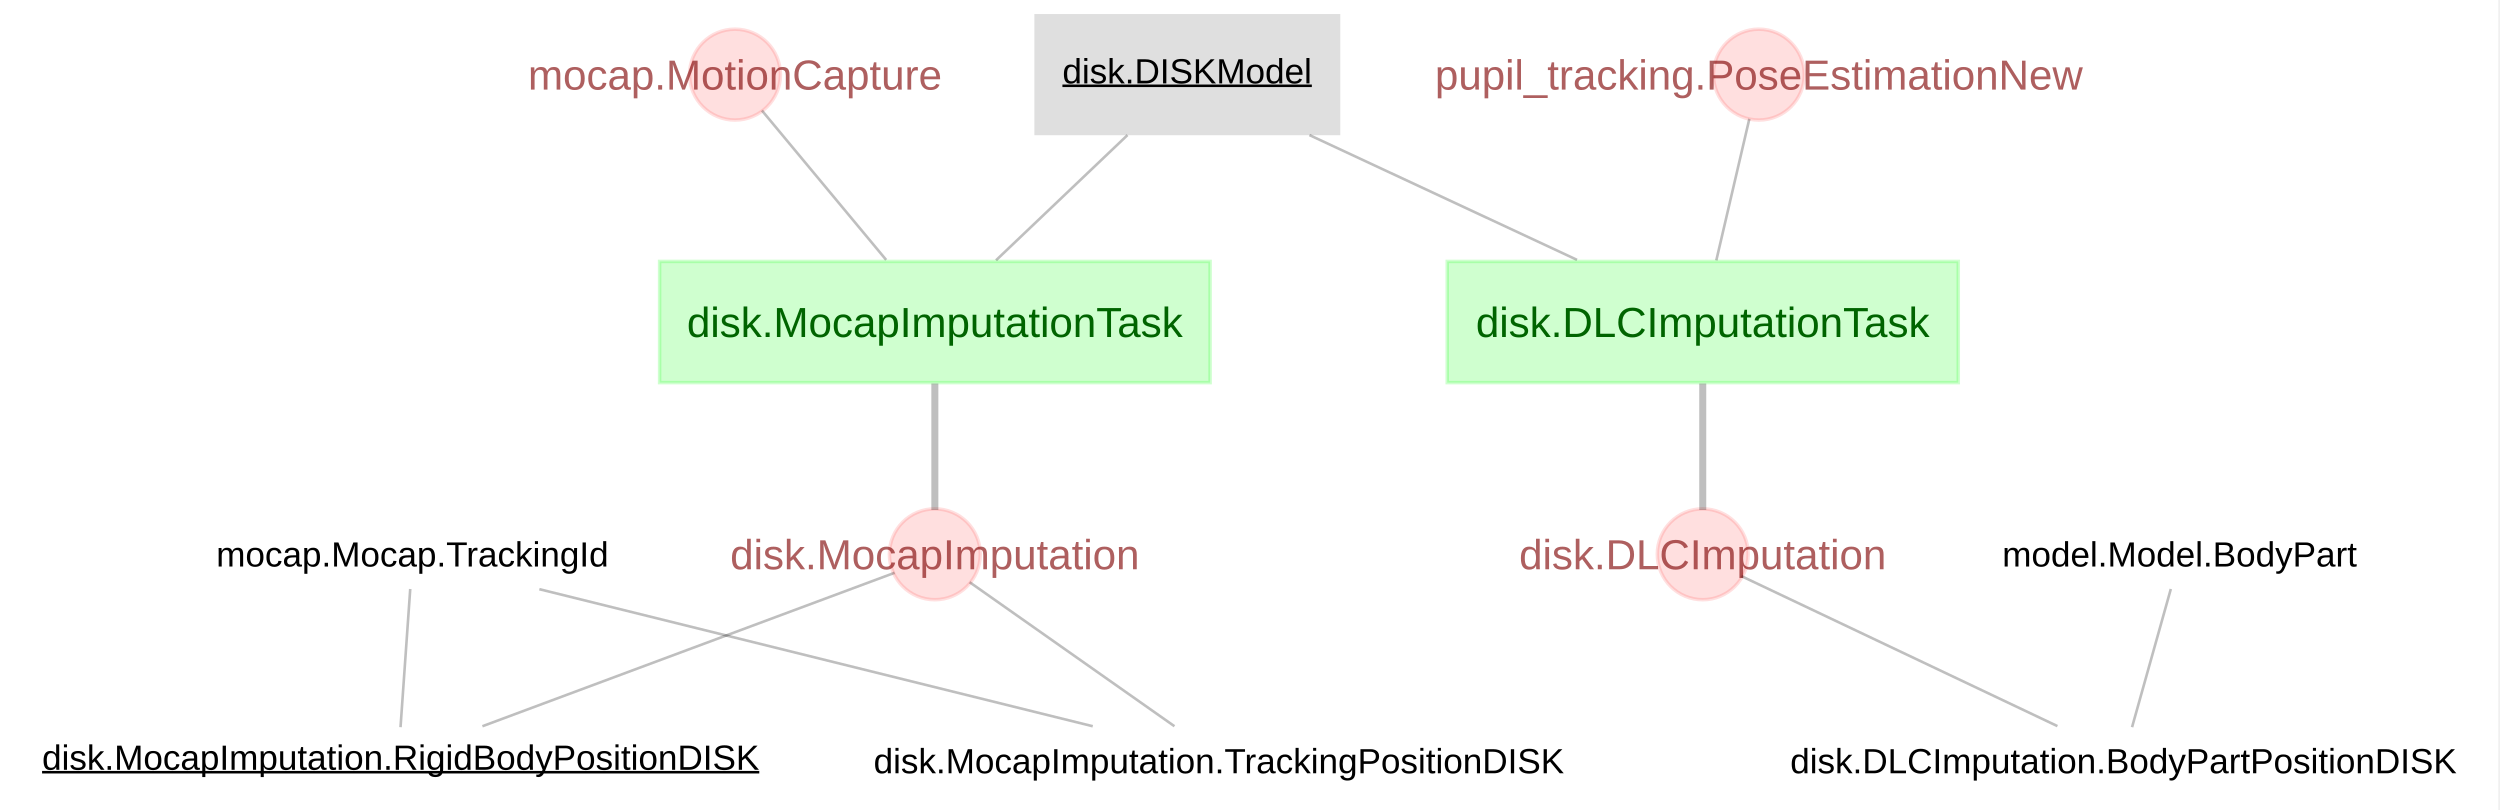
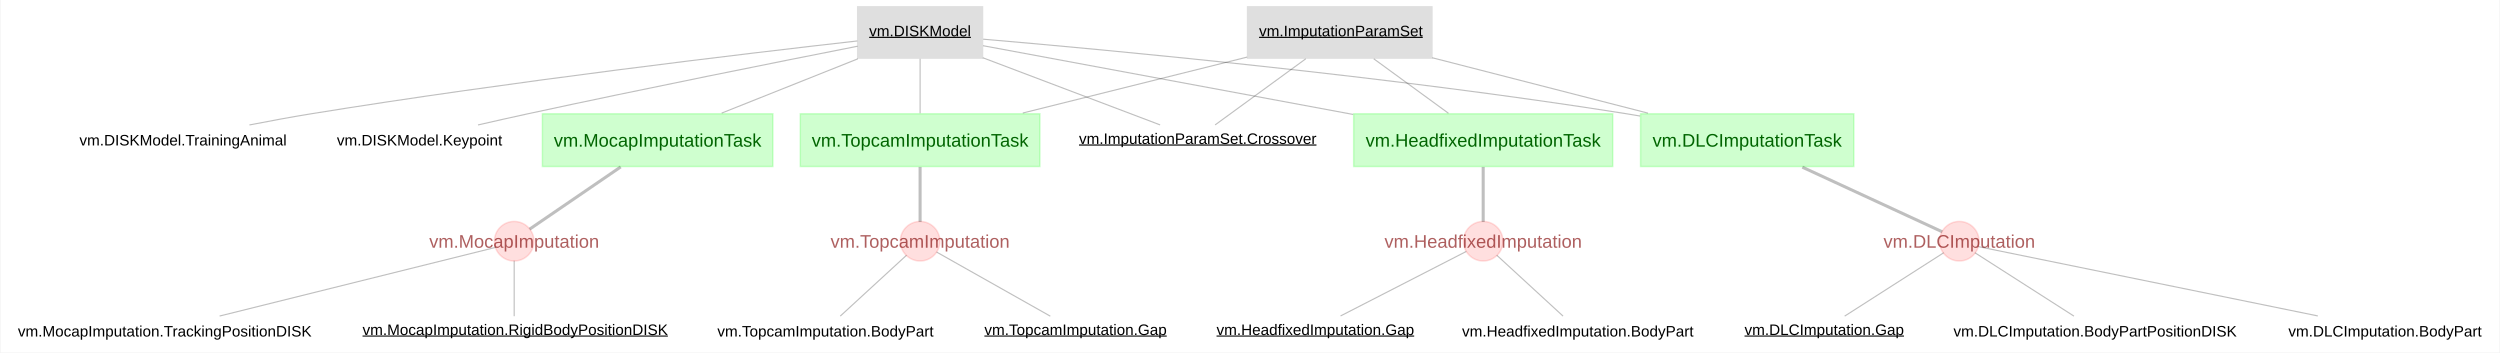
- <svg xmlns="http://www.w3.org/2000/svg" xmlns:xlink="http://www.w3.org/1999/xlink" width="713pt" height="231pt" viewBox="0.00 0.00 713.00 231.00">
+ <svg xmlns="http://www.w3.org/2000/svg" xmlns:xlink="http://www.w3.org/1999/xlink" width="1638pt" height="231pt" viewBox="0.00 0.00 1637.62 231.04">
  <g id="graph0" class="graph" transform="scale(1 1) rotate(0) translate(4 227.04)">
-     <polygon fill="white" stroke="none" points="-4,4 -4,-227.04 708.5,-227.04 708.5,4 -4,4" />
+     <polygon fill="white" stroke="none" points="-4,4 -4,-227.04 1633.62,-227.04 1633.62,4 -4,4" />
    <g id="node1" class="node">
      <g id="a_node1">
-         <a xlink:title="→ disk.MocapImputation → mocap.Mocap.TrackingId ------------------------------ frame_index           timestamps            x_pos                 y_pos                 z_pos                 uncertainty           imputed_mask          ">
-           <polygon fill="none" stroke="none" points="449.5,-20 237.75,-20 237.75,0 449.5,0 449.5,-20" />
-           <text xml:space="preserve" text-anchor="middle" x="343.62" y="-6.5" font-family="arial" font-size="10.00">disk.MocapImputation.TrackingPositionDISK</text>
+         <a xlink:title="→ vm.DISKModel → `roselab_subject`.`subject` ------------------------------ split                 ">
+           <polygon fill="none" stroke="none" points="190.75,-145.2 40.5,-145.2 40.5,-125.2 190.75,-125.2 190.75,-145.2" />
+           <text text-anchor="middle" x="115.62" y="-131.7" font-family="arial" font-size="10.00">vm.DISKModel.TrainingAnimal</text>
        </a>
      </g>
    </g>
    <g id="node2" class="node">
      <g id="a_node2">
-         <a xlink:title="→ mocap.MotionCapture → disk.DISKModel ------------------------------ task_mode             output_dir=&quot;&quot;         disk_params=null      task_description=&quot;&quot;   ">
-           <polygon fill="#00ff00" fill-opacity="0.188" stroke="#00ff00" stroke-opacity="0.188" points="341.12,-152.48 184.12,-152.48 184.12,-117.92 341.12,-117.92 341.12,-152.48" />
-           <text xml:space="preserve" text-anchor="middle" x="262.62" y="-130.93" font-family="arial" font-size="12.00" fill="darkgreen">disk.MocapImputationTask</text>
-         </a>
-       </g>
+         <a xlink:title="disk_model_name       ------------------------------ checkpoint_path       checkpoint_epoch      val_rmse              network_type          seq_length            training_fps          fill_gap              mu_sigma              data_type             likelihood_threshold  disk_version          trained_on            model_status=&quot;candidate&quot;  keypoint_hash         model_description=&quot;&quot;  ">
+           <polygon fill="#000000" fill-opacity="0.125" stroke="none" points="640,-223.04 557.25,-223.04 557.25,-188.48 640,-188.48 640,-223.04" />
+           <text text-anchor="start" x="565.25" y="-203.26" font-family="arial" text-decoration="underline" font-size="10.00">vm.DISKModel</text>
+         </a>
+       </g>
+     </g>
+     <g id="edge1" class="edge">
+       <path fill="none" stroke="#000000" stroke-width="0.75" stroke-opacity="0.251" d="M557.44,-200.2C484.92,-192 329.79,-173.6 199.62,-152.48 186.43,-150.34 172.13,-147.69 159.13,-145.16" />
+     </g>
+     <g id="node5" class="node">
+       <g id="a_node5">
+         <a xlink:title="→ vm.DISKModel → `roselab_model`.`#body_part` ------------------------------ keypoint_index        UNIQUE INDEX (disk_model_name, keypoint_index) ">
+           <polygon fill="none" stroke="none" points="332.62,-145.2 208.62,-145.2 208.62,-125.2 332.62,-125.2 332.62,-145.2" />
+           <text text-anchor="middle" x="270.62" y="-131.7" font-family="arial" font-size="10.00">vm.DISKModel.Keypoint</text>
+         </a>
+       </g>
+     </g>
+     <g id="edge2" class="edge">
+       <path fill="none" stroke="#000000" stroke-width="0.75" stroke-opacity="0.251" d="M557.61,-196.74C506.83,-186.74 417.72,-168.94 341.62,-152.48 331,-150.18 319.49,-147.59 308.91,-145.16" />
+     </g>
+     <g id="node7" class="node">
+       <g id="a_node7">
+         <a xlink:title="→ `roselab_mocap`.`__motion_capture` → vm.DISKModel ------------------------------ task_mode             output_dir=&quot;&quot;         disk_params=null      task_description=&quot;&quot;   ">
+           <polygon fill="#00ff00" fill-opacity="0.188" stroke="#00ff00" stroke-opacity="0.188" points="502.12,-152.48 351.12,-152.48 351.12,-117.92 502.12,-117.92 502.12,-152.48" />
+           <text text-anchor="middle" x="426.62" y="-130.93" font-family="arial" font-size="12.00" fill="darkgreen">vm.MocapImputationTask</text>
+         </a>
+       </g>
+     </g>
+     <g id="edge3" class="edge">
+       <path fill="none" stroke="#000000" stroke-width="0.75" stroke-opacity="0.251" d="M557.86,-188.51C530.94,-177.78 495.75,-163.75 468.59,-152.93" />
+     </g>
+     <g id="node13" class="node">
+       <g id="a_node13">
+         <a xlink:title="→ vm.ImputationParamSet → vm.DISKModel consumer_quantity     ------------------------------ crossover_frames      use_model=1          : tinyint unsigned             # 0 → never call the model for this quantity evidence=&quot;&quot;           ">
+           <polygon fill="none" stroke="none" points="864.5,-145.2 694.75,-145.2 694.75,-125.2 864.5,-125.2 864.5,-145.2" />
+           <text text-anchor="start" x="702.75" y="-132.7" font-family="arial" text-decoration="underline" font-size="10.00">vm.ImputationParamSet.Crossover</text>
+         </a>
+       </g>
+     </g>
+     <g id="edge4" class="edge">
+       <path fill="none" stroke="#000000" stroke-width="0.75" stroke-opacity="0.251" d="M639.7,-189.2C675.58,-175.61 726.41,-156.36 755.9,-145.19" />
+     </g>
+     <g id="node15" class="node">
+       <g id="a_node15">
+         <a xlink:title="→ `roselab_model`.`__pose_estimation_new` → `roselab_pupil_tracking`.`#pupil_ellipse_parameter_free_moving` → vm.DISKModel → vm.ImputationParamSet ------------------------------ task_mode=&quot;trigger&quot;   output_dir=&quot;&quot;         task_description=&quot;&quot;   ">
+           <polygon fill="#00ff00" fill-opacity="0.188" stroke="#00ff00" stroke-opacity="0.188" points="1210.5,-152.48 1070.75,-152.48 1070.75,-117.92 1210.5,-117.92 1210.5,-152.48" />
+           <text text-anchor="middle" x="1140.62" y="-130.93" font-family="arial" font-size="12.00" fill="darkgreen">vm.DLCImputationTask</text>
+         </a>
+       </g>
+     </g>
+     <g id="edge5" class="edge">
+       <path fill="none" stroke="#000000" stroke-width="0.75" stroke-opacity="0.251" d="M639.98,-201.36C721.14,-194.41 906.84,-177.11 1061.62,-152.48 1064.53,-152.02 1067.49,-151.52 1070.47,-151" />
+     </g>
+     <g id="node18" class="node">
+       <g id="a_node18">
+         <a xlink:title="→ `roselab_model`.`__pose_estimation_new` → vm.DISKModel → vm.ImputationParamSet ------------------------------ task_mode=&quot;trigger&quot;   output_dir=&quot;&quot;         task_description=&quot;&quot;   ">
+           <polygon fill="#00ff00" fill-opacity="0.188" stroke="#00ff00" stroke-opacity="0.188" points="677.12,-152.48 520.12,-152.48 520.12,-117.92 677.12,-117.92 677.12,-152.48" />
+           <text text-anchor="middle" x="598.62" y="-130.93" font-family="arial" font-size="12.00" fill="darkgreen">vm.TopcamImputationTask</text>
+         </a>
+       </g>
+     </g>
+     <g id="edge6" class="edge">
+       <path fill="none" stroke="#000000" stroke-width="0.75" stroke-opacity="0.251" d="M598.62,-188.51C598.62,-177.74 598.62,-163.65 598.62,-152.81" />
+     </g>
+     <g id="node20" class="node">
+       <g id="a_node20">
+         <a xlink:title="→ `roselab_pupil_tracking`.`#pupil_ellipse_parameter` → `roselab_model`.`__pose_estimation_new` → vm.DISKModel → vm.ImputationParamSet ------------------------------ task_mode=&quot;trigger&quot;   output_dir=&quot;&quot;         task_description=&quot;&quot;   ">
+           <polygon fill="#00ff00" fill-opacity="0.188" stroke="#00ff00" stroke-opacity="0.188" points="1052.5,-152.48 882.75,-152.48 882.75,-117.92 1052.5,-117.92 1052.5,-152.48" />
+           <text text-anchor="middle" x="967.62" y="-130.93" font-family="arial" font-size="12.00" fill="darkgreen">vm.HeadfixedImputationTask</text>
+         </a>
+       </g>
+     </g>
+     <g id="edge7" class="edge">
+       <path fill="none" stroke="#000000" stroke-width="0.75" stroke-opacity="0.251" d="M639.88,-197.09C698.27,-186.25 806.38,-166.16 882.43,-152.03" />
+     </g>
+     <g id="node3" class="node">
+       <g id="a_node3">
+         <a xlink:title="→ vm.DLCImputation → `roselab_model`.`model__body_part` gap_start             ------------------------------ gap_length            uncertainty=null      gap_status            ">
+           <polygon fill="none" stroke="none" points="1250.38,-20 1130.88,-20 1130.88,0 1250.38,0 1250.38,-20" />
+           <text text-anchor="start" x="1138.88" y="-7.5" font-family="arial" text-decoration="underline" font-size="10.00">vm.DLCImputation.Gap</text>
+         </a>
+       </g>
+     </g>
+     <g id="node4" class="node">
+       <g id="a_node4">
+         <a xlink:title="→ vm.TopcamImputation → `roselab_model`.`model__body_part` ------------------------------ x_pos                 y_pos                 likelihood            sample_source         INDEX (x_pos) INDEX (y_pos) INDEX (likelihood) INDEX (sample_source) ">
+           <polygon fill="none" stroke="none" points="614.75,-20 458.5,-20 458.5,0 614.75,0 614.75,-20" />
+           <text text-anchor="middle" x="536.62" y="-6.5" font-family="arial" font-size="10.00">vm.TopcamImputation.BodyPart</text>
+         </a>
+       </g>
+     </g>
+     <g id="node6" class="node">
+       <g id="a_node6">
+         <a xlink:title="→ vm.MocapImputation → `roselab_mocap`.`mocap__tracking_id` rigid_body            ------------------------------ frame_index           timestamps            x_pos                 y_pos                 z_pos                 qw                    qx                    qy                    qz                    roll                  pitch                 yaw                   uncertainty           imputed_mask          ">
+           <polygon fill="none" stroke="none" points="440,-20 225.25,-20 225.25,0 440,0 440,-20" />
+           <text text-anchor="start" x="233.25" y="-7.5" font-family="arial" text-decoration="underline" font-size="10.00">vm.MocapImputation.RigidBodyPositionDISK</text>
+         </a>
+       </g>
+     </g>
+     <g id="node11" class="node">
+       <g id="a_node11">
+         <a xlink:title="→ vm.MocapImputationTask ------------------------------ imputation_time       n_frames_total        n_frames_imputed      n_values_imputed      ">
+           <ellipse fill="#ff0000" fill-opacity="0.125" stroke="#ff0000" stroke-opacity="0.125" cx="332.62" cy="-68.96" rx="12.96" ry="12.96" />
+           <text text-anchor="middle" x="332.62" y="-64.69" font-family="arial" font-size="12.00" fill="#7f0000" fill-opacity="0.627">vm.MocapImputation</text>
+         </a>
+       </g>
+     </g>
+     <g id="edge8" class="edge">
+       <path fill="none" stroke="#000000" stroke-width="2" stroke-opacity="0.251" d="M402.42,-117.66C383.05,-104.42 356.87,-86.53 342.72,-76.86" />
    </g>
    <g id="node8" class="node">
      <g id="a_node8">
-         <a xlink:title="→ disk.MocapImputationTask ------------------------------ imputation_time       n_frames_total        n_frames_imputed      n_values_imputed      ">
-           <ellipse fill="#ff0000" fill-opacity="0.125" stroke="#ff0000" stroke-opacity="0.125" cx="262.62" cy="-68.96" rx="12.96" ry="12.96" />
-           <text xml:space="preserve" text-anchor="middle" x="262.62" y="-64.69" font-family="arial" font-size="12.00" fill="#7f0000" fill-opacity="0.627">disk.MocapImputation</text>
-         </a>
-       </g>
-     </g>
-     <g id="edge1" class="edge">
-       <path fill="none" stroke="#000000" stroke-width="2" stroke-opacity="0.251" d="M262.62,-117.66C262.62,-106.36 262.62,-91.66 262.62,-81.58" />
-     </g>
-     <g id="node3" class="node">
-       <g id="a_node3">
-         <a xlink:title="disk_model_name       ------------------------------ model_path            model_description=&quot;&quot;  data_type             n_keypoints           seq_length            network_type          ">
-           <polygon fill="#000000" fill-opacity="0.125" stroke="none" points="378.25,-223.04 291,-223.04 291,-188.48 378.25,-188.48 378.25,-223.04" />
-           <text xml:space="preserve" text-anchor="start" x="299" y="-203.26" font-family="arial" text-decoration="underline" font-size="10.00">disk.DISKModel</text>
-         </a>
-       </g>
-     </g>
-     <g id="edge2" class="edge">
-       <path fill="none" stroke="#000000" stroke-width="0.75" stroke-opacity="0.251" d="M317.56,-188.51C306.25,-177.74 291.45,-163.65 280.07,-152.81" />
-     </g>
-     <g id="node7" class="node">
-       <g id="a_node7">
-         <a xlink:title="→ pupil_tracking.PoseEstimationNew → disk.DISKModel ------------------------------ task_mode             output_dir=&quot;&quot;         disk_params=null      task_description=&quot;&quot;   ">
-           <polygon fill="#00ff00" fill-opacity="0.188" stroke="#00ff00" stroke-opacity="0.188" points="554.5,-152.48 408.75,-152.48 408.75,-117.92 554.5,-117.92 554.5,-152.48" />
-           <text xml:space="preserve" text-anchor="middle" x="481.62" y="-130.93" font-family="arial" font-size="12.00" fill="darkgreen">disk.DLCImputationTask</text>
-         </a>
-       </g>
-     </g>
-     <g id="edge3" class="edge">
-       <path fill="none" stroke="#000000" stroke-width="0.75" stroke-opacity="0.251" d="M369.46,-188.51C392.47,-177.78 422.55,-163.75 445.76,-152.93" />
-     </g>
-     <g id="node4" class="node">
-       <g id="a_node4">
-         <a xlink:title="→ disk.DLCImputationTask ------------------------------ imputation_time       n_frames_total        n_frames_imputed      n_values_imputed      ">
-           <ellipse fill="#ff0000" fill-opacity="0.125" stroke="#ff0000" stroke-opacity="0.125" cx="481.62" cy="-68.96" rx="12.96" ry="12.96" />
-           <text xml:space="preserve" text-anchor="middle" x="481.62" y="-64.69" font-family="arial" font-size="12.00" fill="#7f0000" fill-opacity="0.627">disk.DLCImputation</text>
+         <a xlink:title="→ vm.DLCImputation → `roselab_model`.`model__body_part` ------------------------------ frame_index           x_pos                 y_pos                 z_pos=null            uncertainty           imputed_mask          original_likelihood   ">
+           <polygon fill="none" stroke="none" points="1469.25,-20 1268,-20 1268,0 1469.25,0 1469.25,-20" />
+           <text text-anchor="middle" x="1368.62" y="-6.5" font-family="arial" font-size="10.00">vm.DLCImputation.BodyPartPositionDISK</text>
        </a>
      </g>
    </g>
    <g id="node9" class="node">
      <g id="a_node9">
-         <a xlink:title="→ disk.DLCImputation → model.Model.BodyPart ------------------------------ frame_index           x_pos                 y_pos                 z_pos=null            uncertainty           imputed_mask          original_likelihood   ">
-           <polygon fill="none" stroke="none" points="704.5,-20 498.75,-20 498.75,0 704.5,0 704.5,-20" />
-           <text xml:space="preserve" text-anchor="middle" x="601.62" y="-6.5" font-family="arial" font-size="10.00">disk.DLCImputation.BodyPartPositionDISK</text>
-         </a>
-       </g>
-     </g>
-     <g id="edge4" class="edge">
-       <path fill="none" stroke="#000000" stroke-width="0.75" stroke-opacity="0.251" d="M492.7,-62.7C513.24,-52.95 557.45,-31.97 582.78,-19.95" />
-     </g>
-     <g id="node5" class="node">
-       <g id="a_node5">
-         <a xlink:title="→ model.PoseEstimationTaskNew ------------------------------ pose_estimation_time  ">
-           <ellipse fill="#ff0000" fill-opacity="0.125" stroke="#ff0000" stroke-opacity="0.125" cx="497.62" cy="-205.76" rx="12.96" ry="12.96" />
-           <text xml:space="preserve" text-anchor="middle" x="497.62" y="-201.49" font-family="arial" font-size="12.00" fill="#7f0000" fill-opacity="0.627">pupil_tracking.PoseEstimationNew</text>
-         </a>
-       </g>
-     </g>
-     <g id="edge5" class="edge">
-       <path fill="none" stroke="#000000" stroke-width="0.75" stroke-opacity="0.251" d="M494.91,-193.13C492.33,-182.05 488.41,-165.26 485.49,-152.78" />
-     </g>
-     <g id="node6" class="node">
-       <g id="a_node6">
-         <a xlink:title="→ mocap.Mocap → mocap.TrackingId ">
-           <polygon fill="none" stroke="none" points="176.75,-78.96 50.5,-78.96 50.5,-58.96 176.75,-58.96 176.75,-78.96" />
-           <text xml:space="preserve" text-anchor="middle" x="113.62" y="-65.46" font-family="arial" font-size="10.00">mocap.Mocap.TrackingId</text>
-         </a>
-       </g>
-     </g>
-     <g id="edge6" class="edge">
-       <path fill="none" stroke="#000000" stroke-width="0.75" stroke-opacity="0.251" d="M149.82,-59C192.95,-48.31 264.6,-30.57 307.65,-19.91" />
+         <a xlink:title="→ vm.TopcamImputationTask ------------------------------ imputation_time       recording_fps         crossover_hash        n_frames_total        n_frames_observed     n_frames_imputed      n_frames_unfilled     n_gaps_attempted      n_gaps_too_long       n_gaps_declined       max_gap_filled        n_centroid_before     n_centroid_after      n_heading_ir_before   n_heading_ir_after    n_heading_ear_before  n_heading_ear_after   disk_runtime_s=null   ">
+           <ellipse fill="#ff0000" fill-opacity="0.125" stroke="#ff0000" stroke-opacity="0.125" cx="598.62" cy="-68.96" rx="12.96" ry="12.96" />
+           <text text-anchor="middle" x="598.62" y="-64.69" font-family="arial" font-size="12.00" fill="#7f0000" fill-opacity="0.627">vm.TopcamImputation</text>
+         </a>
+       </g>
+     </g>
+     <g id="edge9" class="edge">
+       <path fill="none" stroke="#000000" stroke-width="0.75" stroke-opacity="0.251" d="M589.74,-59.8C578.22,-49.22 558.21,-30.83 546.31,-19.9" />
    </g>
    <g id="node12" class="node">
      <g id="a_node12">
-         <a xlink:title="→ disk.MocapImputation → mocap.Mocap.TrackingId rigid_body            ------------------------------ frame_index           timestamps            x_pos                 y_pos                 z_pos                 qw                    qx                    qy                    qz                    roll                  pitch                 yaw                   uncertainty           imputed_mask          ">
-           <polygon fill="none" stroke="none" points="219.25,-20 0,-20 0,0 219.25,0 219.25,-20" />
-           <text xml:space="preserve" text-anchor="start" x="8" y="-7.5" font-family="arial" text-decoration="underline" font-size="10.00">disk.MocapImputation.RigidBodyPositionDISK</text>
-         </a>
-       </g>
-     </g>
-     <g id="edge7" class="edge">
-       <path fill="none" stroke="#000000" stroke-width="0.75" stroke-opacity="0.251" d="M113,-59.06C112.24,-48.3 110.98,-30.3 110.23,-19.65" />
-     </g>
-     <g id="edge8" class="edge">
-       <path fill="none" stroke="#000000" stroke-width="2" stroke-opacity="0.251" d="M481.62,-117.66C481.62,-106.36 481.62,-91.66 481.62,-81.58" />
-     </g>
-     <g id="edge9" class="edge">
-       <path fill="none" stroke="#000000" stroke-width="0.75" stroke-opacity="0.251" d="M272.56,-60.98C287.26,-50.64 314.81,-31.27 330.95,-19.92" />
+         <a xlink:title="→ vm.TopcamImputation → `roselab_model`.`model__body_part` gap_start             ------------------------------ gap_length            origin_length         uncertainty=null      gap_status            ">
+           <polygon fill="none" stroke="none" points="766.5,-20 632.75,-20 632.75,0 766.5,0 766.5,-20" />
+           <text text-anchor="start" x="640.75" y="-7.5" font-family="arial" text-decoration="underline" font-size="10.00">vm.TopcamImputation.Gap</text>
+         </a>
+       </g>
    </g>
    <g id="edge10" class="edge">
-       <path fill="none" stroke="#000000" stroke-width="0.75" stroke-opacity="0.251" d="M251.13,-63.68C226.25,-54.42 166.98,-32.35 133.58,-19.92" />
+       <path fill="none" stroke="#000000" stroke-width="0.75" stroke-opacity="0.251" d="M609.43,-61.86C627.35,-51.76 663.26,-31.51 683.95,-19.84" />
    </g>
    <g id="node10" class="node">
      <g id="a_node10">
-         <a xlink:title="→ mocap.MotionCaptureTask ------------------------------ import_time           ">
-           <ellipse fill="#ff0000" fill-opacity="0.125" stroke="#ff0000" stroke-opacity="0.125" cx="205.62" cy="-205.76" rx="12.96" ry="12.96" />
-           <text xml:space="preserve" text-anchor="middle" x="205.62" y="-201.49" font-family="arial" font-size="12.00" fill="#7f0000" fill-opacity="0.627">mocap.MotionCapture</text>
+         <a xlink:title="imputation_paramset_id  ------------------------------ refuse_no_reflection=1  refuse_tracking_lost=1  keep_dlc_low_conf=0   split_gaps_at_refused=0  max_gap_frames        paramset_hash         paramset_description=&quot;&quot;  UNIQUE INDEX (paramset_hash) ">
+           <polygon fill="#000000" fill-opacity="0.125" stroke="none" points="934.5,-223.04 812.75,-223.04 812.75,-188.48 934.5,-188.48 934.5,-223.04" />
+           <text text-anchor="start" x="820.75" y="-203.26" font-family="arial" text-decoration="underline" font-size="10.00">vm.ImputationParamSet</text>
        </a>
      </g>
    </g>
    <g id="edge11" class="edge">
-       <path fill="none" stroke="#000000" stroke-width="0.75" stroke-opacity="0.251" d="M213.31,-195.51C222.37,-184.62 237.59,-166.32 248.73,-152.92" />
-     </g>
-     <g id="node11" class="node">
-       <g id="a_node11">
-         <a xlink:title="→ model.Model → model.BodyPart ">
-           <polygon fill="none" stroke="none" points="675.12,-78.96 560.12,-78.96 560.12,-58.96 675.12,-58.96 675.12,-78.96" />
-           <text xml:space="preserve" text-anchor="middle" x="617.62" y="-65.46" font-family="arial" font-size="10.00">model.Model.BodyPart</text>
-         </a>
-       </g>
+       <path fill="none" stroke="#000000" stroke-width="0.75" stroke-opacity="0.251" d="M851.35,-188.51C832.78,-174.97 807.02,-156.18 791.95,-145.19" />
    </g>
    <g id="edge12" class="edge">
-       <path fill="none" stroke="#000000" stroke-width="0.75" stroke-opacity="0.251" d="M615.12,-59.06C612.1,-48.3 607.05,-30.3 604.06,-19.65" />
+       <path fill="none" stroke="#000000" stroke-width="0.75" stroke-opacity="0.251" d="M934.21,-189.2C976.37,-178.38 1032.52,-163.96 1075.61,-152.89" />
+     </g>
+     <g id="edge13" class="edge">
+       <path fill="none" stroke="#000000" stroke-width="0.75" stroke-opacity="0.251" d="M812.93,-189.63C769.44,-178.79 710.84,-164.18 665.91,-152.98" />
+     </g>
+     <g id="edge14" class="edge">
+       <path fill="none" stroke="#000000" stroke-width="0.75" stroke-opacity="0.251" d="M895.9,-188.51C910.67,-177.74 929.99,-163.65 944.86,-152.81" />
+     </g>
+     <g id="edge15" class="edge">
+       <path fill="none" stroke="#000000" stroke-width="0.75" stroke-opacity="0.251" d="M332.62,-56.16C332.62,-45.34 332.62,-29.56 332.62,-19.81" />
+     </g>
+     <g id="node16" class="node">
+       <g id="a_node16">
+         <a xlink:title="→ vm.MocapImputation → `roselab_mocap`.`mocap__tracking_id` ------------------------------ frame_index           timestamps            x_pos                 y_pos                 z_pos                 uncertainty           imputed_mask          ">
+           <polygon fill="none" stroke="none" points="207.25,-20 0,-20 0,0 207.25,0 207.25,-20" />
+           <text text-anchor="middle" x="103.62" y="-6.5" font-family="arial" font-size="10.00">vm.MocapImputation.TrackingPositionDISK</text>
+         </a>
+       </g>
+     </g>
+     <g id="edge16" class="edge">
+       <path fill="none" stroke="#000000" stroke-width="0.75" stroke-opacity="0.251" d="M320.64,-64.98C287.23,-56.67 192.11,-33.01 139.58,-19.94" />
+     </g>
+     <g id="node14" class="node">
+       <g id="a_node14">
+         <a xlink:title="→ vm.DLCImputation → `roselab_model`.`model__body_part` ------------------------------ x_pos                 y_pos                 likelihood            sample_source         INDEX (x_pos) INDEX (y_pos) INDEX (likelihood) INDEX (sample_source) ">
+           <polygon fill="none" stroke="none" points="1629.62,-20 1487.62,-20 1487.62,0 1629.62,0 1629.62,-20" />
+           <text text-anchor="middle" x="1558.62" y="-6.5" font-family="arial" font-size="10.00">vm.DLCImputation.BodyPart</text>
+         </a>
+       </g>
+     </g>
+     <g id="node17" class="node">
+       <g id="a_node17">
+         <a xlink:title="→ vm.DLCImputationTask ------------------------------ imputation_time       recording_fps         production_fit_hash   n_frames_total        n_frames_observed     n_frames_imputed      n_frames_refused      n_frames_unfilled     n_gaps_attempted      n_gaps_too_long       max_gap_filled        n_angle_before        n_angle_after         disk_runtime_s=null   ">
+           <ellipse fill="#ff0000" fill-opacity="0.125" stroke="#ff0000" stroke-opacity="0.125" cx="1279.62" cy="-68.96" rx="12.96" ry="12.96" />
+           <text text-anchor="middle" x="1279.62" y="-64.69" font-family="arial" font-size="12.00" fill="#7f0000" fill-opacity="0.627">vm.DLCImputation</text>
+         </a>
+       </g>
+     </g>
+     <g id="edge17" class="edge">
+       <path fill="none" stroke="#000000" stroke-width="2" stroke-opacity="0.251" d="M1176.78,-117.49C1207.19,-103.44 1248.75,-84.23 1268.43,-75.14" />
+     </g>
+     <g id="edge18" class="edge">
+       <path fill="none" stroke="#000000" stroke-width="0.75" stroke-opacity="0.251" d="M1269.42,-61.43C1253.43,-51.2 1222.48,-31.39 1204.5,-19.88" />
+     </g>
+     <g id="edge19" class="edge">
+       <path fill="none" stroke="#000000" stroke-width="0.75" stroke-opacity="0.251" d="M1289.83,-61.43C1305.82,-51.2 1336.77,-31.39 1354.75,-19.88" />
+     </g>
+     <g id="edge20" class="edge">
+       <path fill="none" stroke="#000000" stroke-width="0.75" stroke-opacity="0.251" d="M1291.97,-65.44C1330.41,-57.59 1449.27,-33.33 1514.56,-20" />
+     </g>
+     <g id="edge21" class="edge">
+       <path fill="none" stroke="#000000" stroke-width="2" stroke-opacity="0.251" d="M598.62,-117.66C598.62,-106.36 598.62,-91.66 598.62,-81.58" />
+     </g>
+     <g id="node19" class="node">
+       <g id="a_node19">
+         <a xlink:title="→ vm.HeadfixedImputationTask ------------------------------ imputation_time       recording_fps         production_fit_hash   n_frames_total        n_frames_observed     n_frames_imputed      n_frames_refused      n_frames_unfilled     n_gaps_attempted      n_gaps_too_long       max_gap_filled        n_angle_before        n_angle_after         disk_runtime_s=null   ">
+           <ellipse fill="#ff0000" fill-opacity="0.125" stroke="#ff0000" stroke-opacity="0.125" cx="967.62" cy="-68.96" rx="12.96" ry="12.96" />
+           <text text-anchor="middle" x="967.62" y="-64.69" font-family="arial" font-size="12.00" fill="#7f0000" fill-opacity="0.627">vm.HeadfixedImputation</text>
+         </a>
+       </g>
+     </g>
+     <g id="node21" class="node">
+       <g id="a_node21">
+         <a xlink:title="→ vm.HeadfixedImputation → `roselab_model`.`model__body_part` gap_start             ------------------------------ gap_length            uncertainty=null      gap_status            ">
+           <polygon fill="none" stroke="none" points="928.38,-20 784.88,-20 784.88,0 928.38,0 928.38,-20" />
+           <text text-anchor="start" x="792.88" y="-7.5" font-family="arial" text-decoration="underline" font-size="10.00">vm.HeadfixedImputation.Gap</text>
+         </a>
+       </g>
+     </g>
+     <g id="edge22" class="edge">
+       <path fill="none" stroke="#000000" stroke-width="0.75" stroke-opacity="0.251" d="M956.58,-62.29C937.27,-52.39 897.27,-31.86 874.15,-19.99" />
+     </g>
+     <g id="node22" class="node">
+       <g id="a_node22">
+         <a xlink:title="→ vm.HeadfixedImputation → `roselab_model`.`model__body_part` ------------------------------ x_pos                 y_pos                 likelihood            sample_source         INDEX (x_pos) INDEX (y_pos) INDEX (likelihood) INDEX (sample_source) ">
+           <polygon fill="none" stroke="none" points="1112.62,-20 946.62,-20 946.62,0 1112.62,0 1112.62,-20" />
+           <text text-anchor="middle" x="1029.62" y="-6.5" font-family="arial" font-size="10.00">vm.HeadfixedImputation.BodyPart</text>
+         </a>
+       </g>
+     </g>
+     <g id="edge23" class="edge">
+       <path fill="none" stroke="#000000" stroke-width="0.75" stroke-opacity="0.251" d="M976.51,-59.8C988.03,-49.22 1008.04,-30.83 1019.94,-19.9" />
+     </g>
+     <g id="edge24" class="edge">
+       <path fill="none" stroke="#000000" stroke-width="2" stroke-opacity="0.251" d="M967.62,-117.66C967.62,-106.36 967.62,-91.66 967.62,-81.58" />
    </g>
  </g>
</svg>
